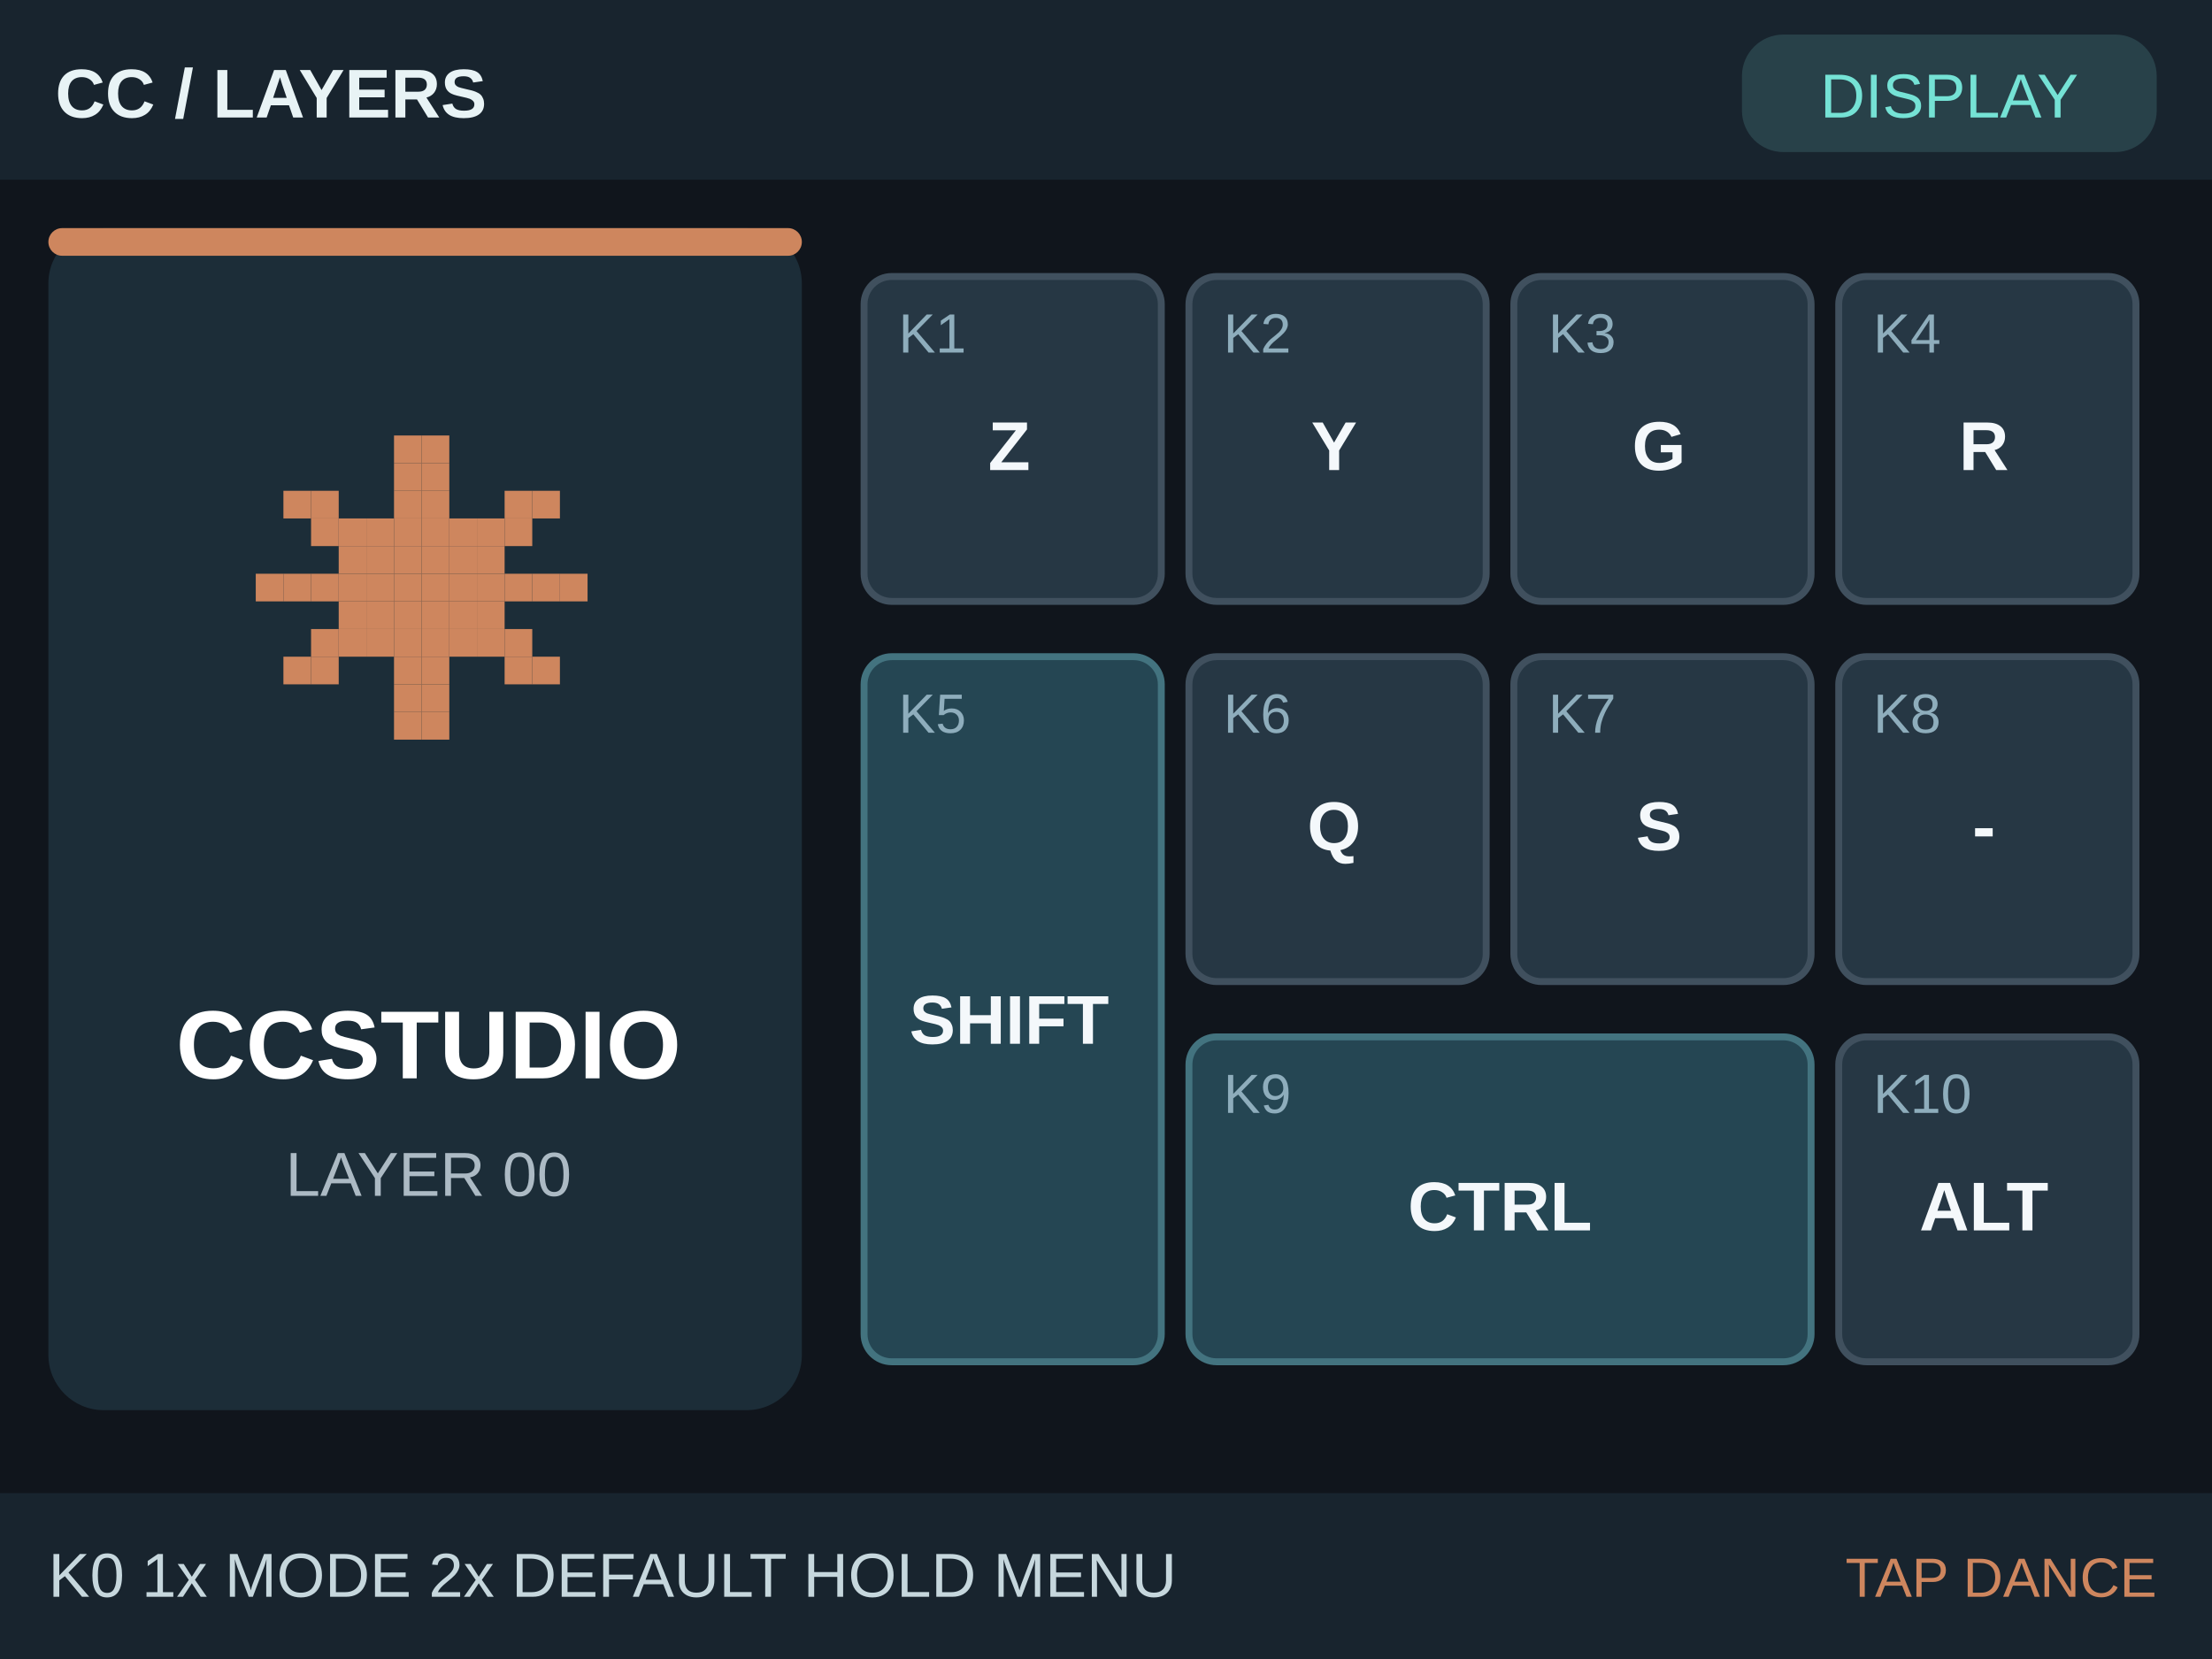
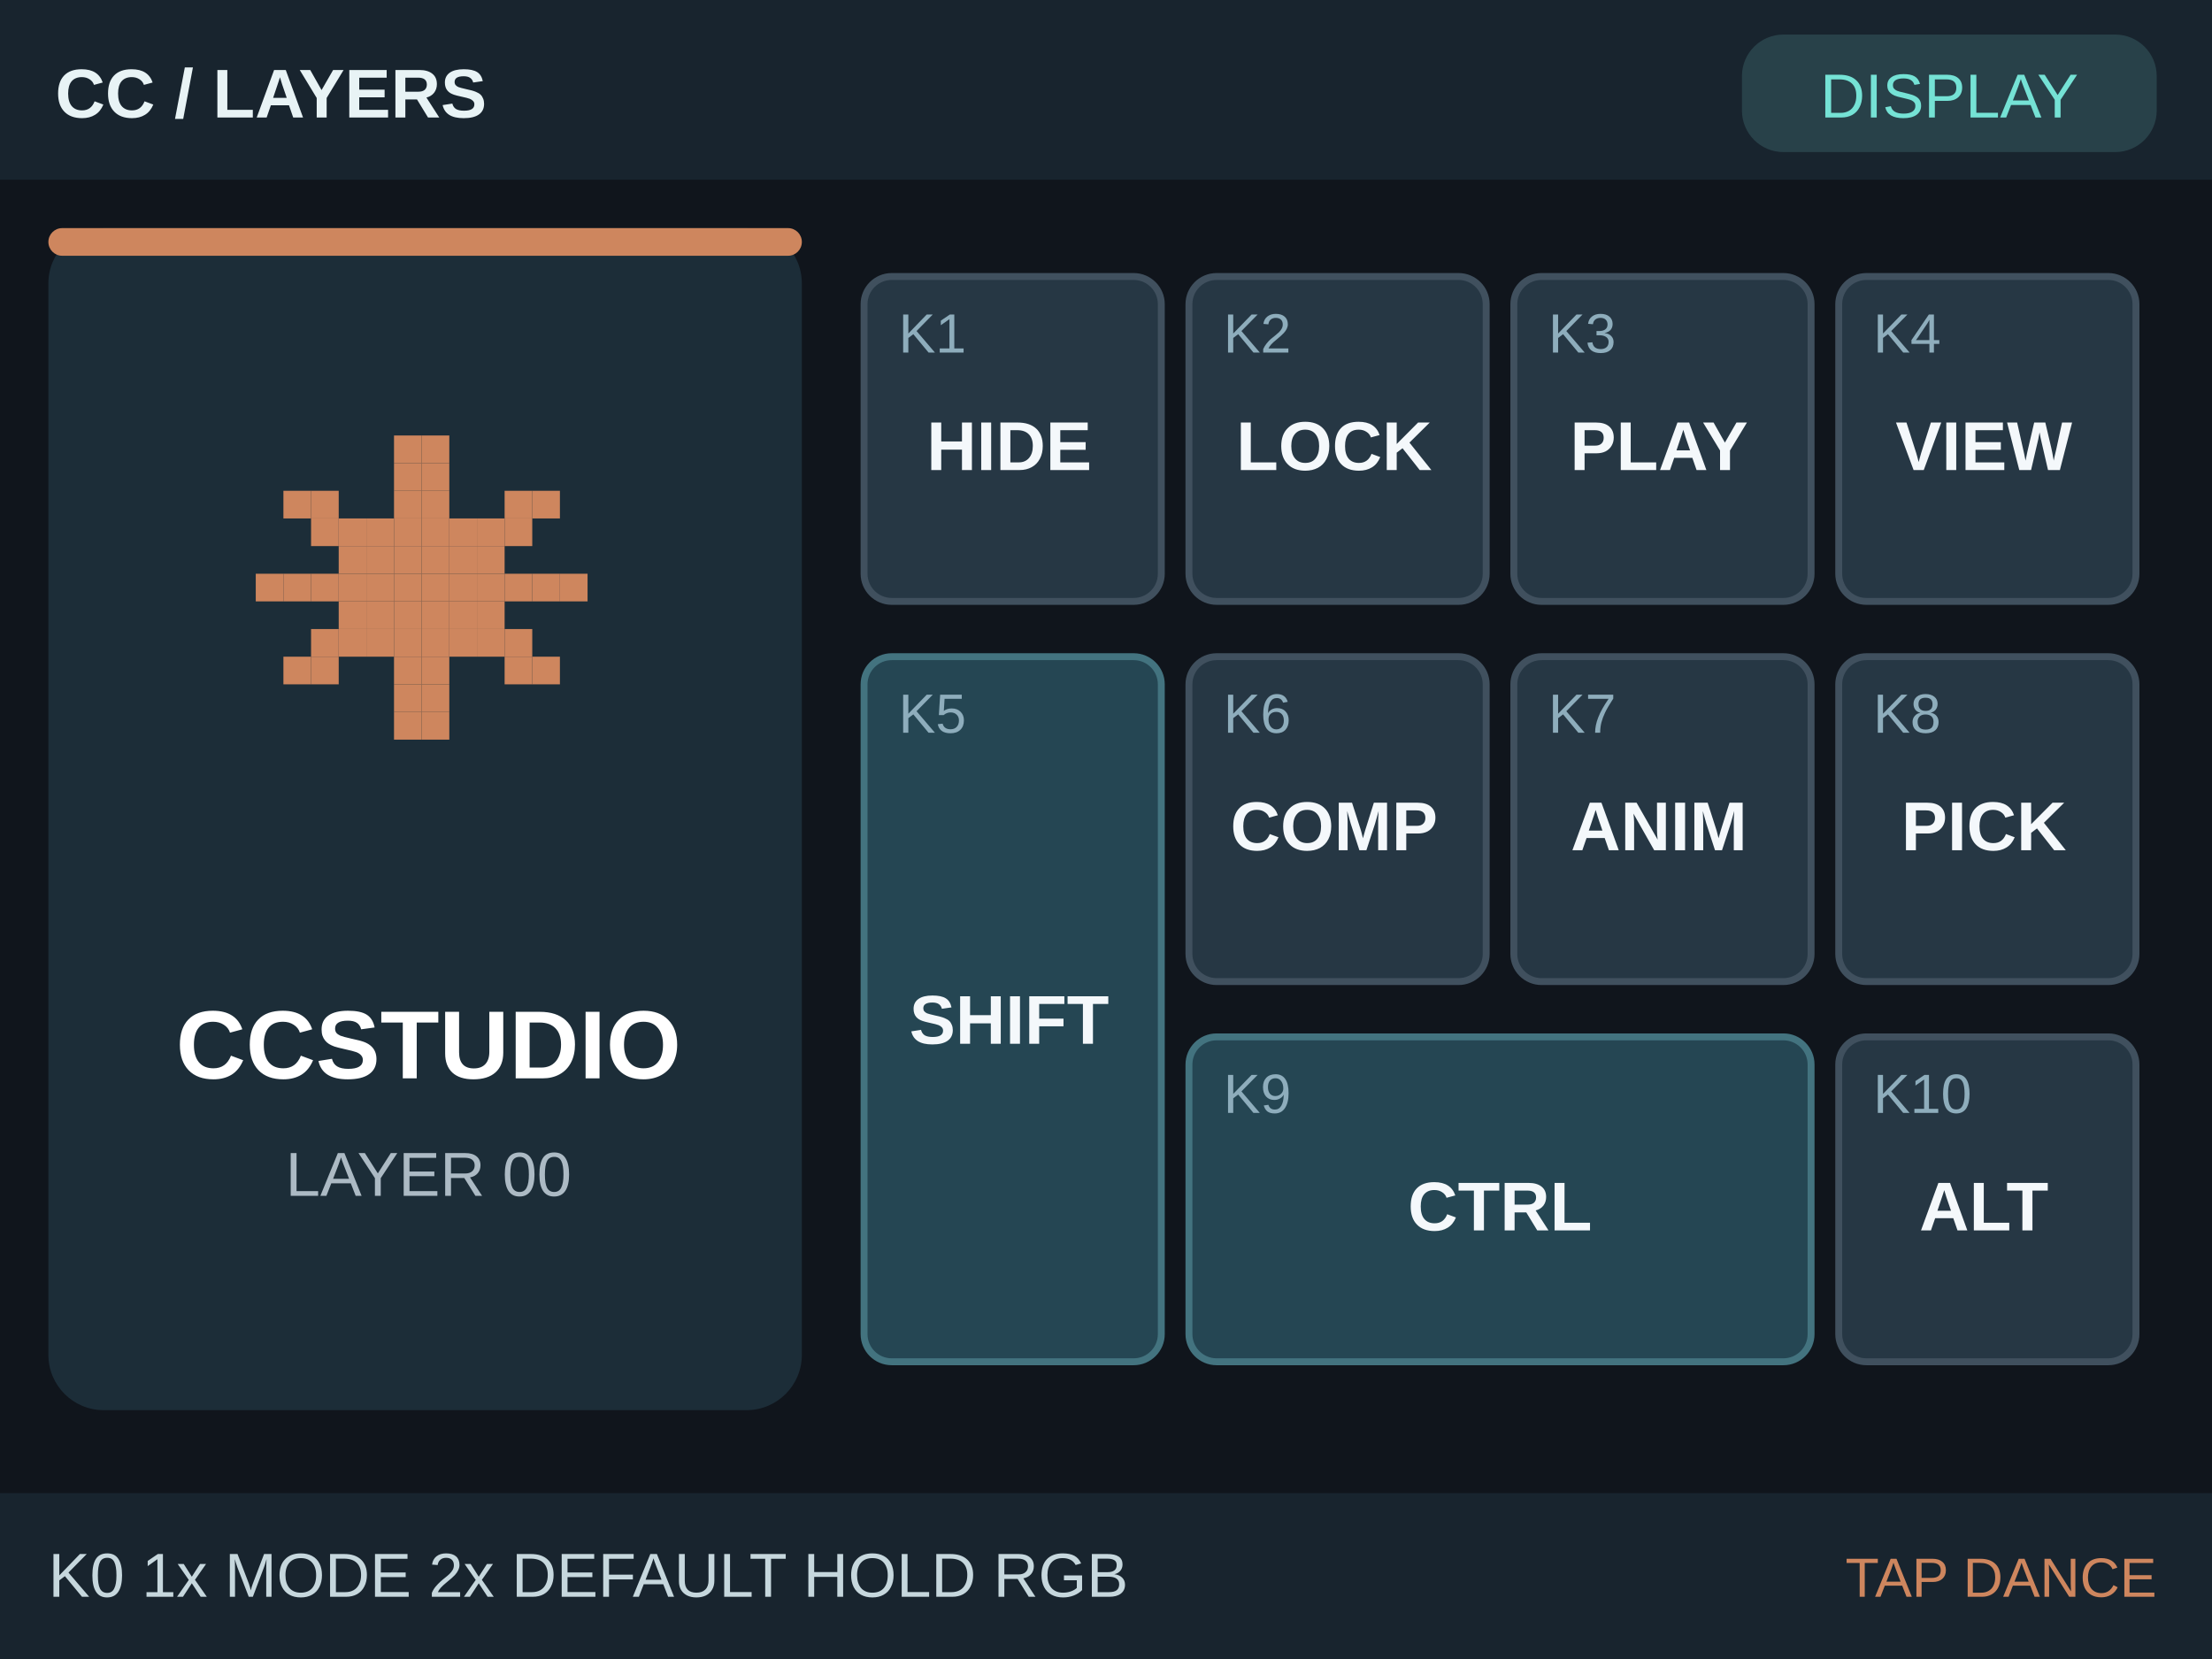
<svg xmlns="http://www.w3.org/2000/svg" width="640" height="480" viewBox="0 0 320 240">
  <rect width="320" height="240" fill="#10151C" />
  <rect width="320" height="26" fill="#18242E" />
  <text x="8" y="17" font-family="Arial" font-size="10" font-weight="bold" fill="#E8F3F5">CC / LAYERS</text>
  <rect x="252" y="5" width="60" height="17" rx="6" fill="#284149" />
  <text x="282" y="17" font-family="Arial" text-anchor="middle" font-size="9" fill="#75E2D5">DISPLAY</text>
  <rect x="7" y="33" width="109" height="171" rx="8" fill="#1C2D38" />
  <rect x="7" y="33" width="109" height="4" rx="2" fill="#CE865E" />
  <rect x="57" y="63" width="4" height="4" fill="#CE865E" />
  <rect x="61" y="63" width="4" height="4" fill="#CE865E" />
  <rect x="57" y="67" width="4" height="4" fill="#CE865E" />
  <rect x="61" y="67" width="4" height="4" fill="#CE865E" />
  <rect x="41" y="71" width="4" height="4" fill="#CE865E" />
  <rect x="45" y="71" width="4" height="4" fill="#CE865E" />
  <rect x="57" y="71" width="4" height="4" fill="#CE865E" />
  <rect x="61" y="71" width="4" height="4" fill="#CE865E" />
  <rect x="73" y="71" width="4" height="4" fill="#CE865E" />
  <rect x="77" y="71" width="4" height="4" fill="#CE865E" />
  <rect x="45" y="75" width="4" height="4" fill="#CE865E" />
  <rect x="49" y="75" width="4" height="4" fill="#CE865E" />
  <rect x="53" y="75" width="4" height="4" fill="#CE865E" />
  <rect x="57" y="75" width="4" height="4" fill="#CE865E" />
  <rect x="61" y="75" width="4" height="4" fill="#CE865E" />
  <rect x="65" y="75" width="4" height="4" fill="#CE865E" />
  <rect x="69" y="75" width="4" height="4" fill="#CE865E" />
  <rect x="73" y="75" width="4" height="4" fill="#CE865E" />
  <rect x="49" y="79" width="4" height="4" fill="#CE865E" />
  <rect x="53" y="79" width="4" height="4" fill="#CE865E" />
  <rect x="57" y="79" width="4" height="4" fill="#CE865E" />
  <rect x="61" y="79" width="4" height="4" fill="#CE865E" />
  <rect x="65" y="79" width="4" height="4" fill="#CE865E" />
  <rect x="69" y="79" width="4" height="4" fill="#CE865E" />
  <rect x="37" y="83" width="4" height="4" fill="#CE865E" />
  <rect x="41" y="83" width="4" height="4" fill="#CE865E" />
  <rect x="45" y="83" width="4" height="4" fill="#CE865E" />
  <rect x="49" y="83" width="4" height="4" fill="#CE865E" />
  <rect x="53" y="83" width="4" height="4" fill="#CE865E" />
  <rect x="57" y="83" width="4" height="4" fill="#CE865E" />
  <rect x="61" y="83" width="4" height="4" fill="#CE865E" />
  <rect x="65" y="83" width="4" height="4" fill="#CE865E" />
  <rect x="69" y="83" width="4" height="4" fill="#CE865E" />
  <rect x="73" y="83" width="4" height="4" fill="#CE865E" />
  <rect x="77" y="83" width="4" height="4" fill="#CE865E" />
  <rect x="81" y="83" width="4" height="4" fill="#CE865E" />
  <rect x="49" y="87" width="4" height="4" fill="#CE865E" />
  <rect x="53" y="87" width="4" height="4" fill="#CE865E" />
  <rect x="57" y="87" width="4" height="4" fill="#CE865E" />
  <rect x="61" y="87" width="4" height="4" fill="#CE865E" />
  <rect x="65" y="87" width="4" height="4" fill="#CE865E" />
  <rect x="69" y="87" width="4" height="4" fill="#CE865E" />
  <rect x="45" y="91" width="4" height="4" fill="#CE865E" />
  <rect x="49" y="91" width="4" height="4" fill="#CE865E" />
  <rect x="53" y="91" width="4" height="4" fill="#CE865E" />
  <rect x="57" y="91" width="4" height="4" fill="#CE865E" />
  <rect x="61" y="91" width="4" height="4" fill="#CE865E" />
  <rect x="65" y="91" width="4" height="4" fill="#CE865E" />
  <rect x="69" y="91" width="4" height="4" fill="#CE865E" />
  <rect x="73" y="91" width="4" height="4" fill="#CE865E" />
  <rect x="41" y="95" width="4" height="4" fill="#CE865E" />
  <rect x="45" y="95" width="4" height="4" fill="#CE865E" />
  <rect x="57" y="95" width="4" height="4" fill="#CE865E" />
  <rect x="61" y="95" width="4" height="4" fill="#CE865E" />
  <rect x="73" y="95" width="4" height="4" fill="#CE865E" />
  <rect x="77" y="95" width="4" height="4" fill="#CE865E" />
  <rect x="57" y="99" width="4" height="4" fill="#CE865E" />
  <rect x="61" y="99" width="4" height="4" fill="#CE865E" />
  <rect x="57" y="103" width="4" height="4" fill="#CE865E" />
  <rect x="61" y="103" width="4" height="4" fill="#CE865E" />
  <text x="62" y="156" text-anchor="middle" font-family="Arial" font-weight="bold" font-size="14" fill="#FFFFFF">CCSTUDIO</text>
  <text x="62" y="173" text-anchor="middle" font-family="Arial" font-size="9" fill="#ACBAC4">LAYER 00</text>
  <rect x="125" y="40" width="43" height="47" rx="4" fill="#263744" stroke="#40505E" />
  <text x="130" y="51" font-family="Arial" font-size="8" fill="#8EADBC">K1</text>
-   <text x="146" y="68" text-anchor="middle" font-family="Arial" font-weight="bold" font-size="10" fill="#F4F8FB">Z</text>
+   <text x="146" y="68" text-anchor="middle" font-family="Arial" font-weight="bold" font-size="10" fill="#F4F8FB">HIDE</text>
  <rect x="172" y="40" width="43" height="47" rx="4" fill="#263744" stroke="#40505E" />
  <text x="177" y="51" font-family="Arial" font-size="8" fill="#8EADBC">K2</text>
-   <text x="193" y="68" text-anchor="middle" font-family="Arial" font-weight="bold" font-size="10" fill="#F4F8FB">Y</text>
+   <text x="193" y="68" text-anchor="middle" font-family="Arial" font-weight="bold" font-size="10" fill="#F4F8FB">LOCK</text>
  <rect x="219" y="40" width="43" height="47" rx="4" fill="#263744" stroke="#40505E" />
  <text x="224" y="51" font-family="Arial" font-size="8" fill="#8EADBC">K3</text>
-   <text x="240" y="68" text-anchor="middle" font-family="Arial" font-weight="bold" font-size="10" fill="#F4F8FB">G</text>
+   <text x="240" y="68" text-anchor="middle" font-family="Arial" font-weight="bold" font-size="10" fill="#F4F8FB">PLAY</text>
  <rect x="266" y="40" width="43" height="47" rx="4" fill="#263744" stroke="#40505E" />
  <text x="271" y="51" font-family="Arial" font-size="8" fill="#8EADBC">K4</text>
-   <text x="287" y="68" text-anchor="middle" font-family="Arial" font-weight="bold" font-size="10" fill="#F4F8FB">R</text>
+   <text x="287" y="68" text-anchor="middle" font-family="Arial" font-weight="bold" font-size="10" fill="#F4F8FB">VIEW</text>
  <rect x="125" y="95" width="43" height="102" rx="4" fill="#254653" stroke="#43737F" />
  <text x="130" y="106" font-family="Arial" font-size="8" fill="#8EADBC">K5</text>
  <text x="146" y="151" text-anchor="middle" font-family="Arial" font-weight="bold" font-size="10" fill="#F4F8FB">SHIFT</text>
  <rect x="172" y="95" width="43" height="47" rx="4" fill="#263744" stroke="#40505E" />
  <text x="177" y="106" font-family="Arial" font-size="8" fill="#8EADBC">K6</text>
-   <text x="193" y="123" text-anchor="middle" font-family="Arial" font-weight="bold" font-size="10" fill="#F4F8FB">Q</text>
+   <text x="193" y="123" text-anchor="middle" font-family="Arial" font-weight="bold" font-size="10" fill="#F4F8FB">COMP</text>
  <rect x="219" y="95" width="43" height="47" rx="4" fill="#263744" stroke="#40505E" />
  <text x="224" y="106" font-family="Arial" font-size="8" fill="#8EADBC">K7</text>
-   <text x="240" y="123" text-anchor="middle" font-family="Arial" font-weight="bold" font-size="10" fill="#F4F8FB">S</text>
+   <text x="240" y="123" text-anchor="middle" font-family="Arial" font-weight="bold" font-size="10" fill="#F4F8FB">ANIM</text>
  <rect x="266" y="95" width="43" height="47" rx="4" fill="#263744" stroke="#40505E" />
  <text x="271" y="106" font-family="Arial" font-size="8" fill="#8EADBC">K8</text>
-   <text x="287" y="123" text-anchor="middle" font-family="Arial" font-weight="bold" font-size="10" fill="#F4F8FB">-</text>
+   <text x="287" y="123" text-anchor="middle" font-family="Arial" font-weight="bold" font-size="10" fill="#F4F8FB">PICK</text>
  <rect x="172" y="150" width="90" height="47" rx="4" fill="#254653" stroke="#43737F" />
  <text x="177" y="161" font-family="Arial" font-size="8" fill="#8EADBC">K9</text>
  <text x="217" y="178" text-anchor="middle" font-family="Arial" font-weight="bold" font-size="10" fill="#F4F8FB">CTRL</text>
  <rect x="266" y="150" width="43" height="47" rx="4" fill="#263744" stroke="#40505E" />
  <text x="271" y="161" font-family="Arial" font-size="8" fill="#8EADBC">K10</text>
  <text x="287" y="178" text-anchor="middle" font-family="Arial" font-weight="bold" font-size="10" fill="#F4F8FB">ALT</text>
  <rect x="0" y="216" width="320" height="24" fill="#18242E" />
-   <text x="7" y="231" font-family="Arial" font-size="9" fill="#C6D7DD">K0  1x MODE   2x DEFAULT   HOLD MENU</text>
+   <text x="7" y="231" font-family="Arial" font-size="9" fill="#C6D7DD">K0  1x MODE   2x DEFAULT   HOLD RGB</text>
  <text x="312" y="231" font-family="Arial" font-size="8" text-anchor="end" fill="#CE865E">TAP DANCE</text>
</svg>
